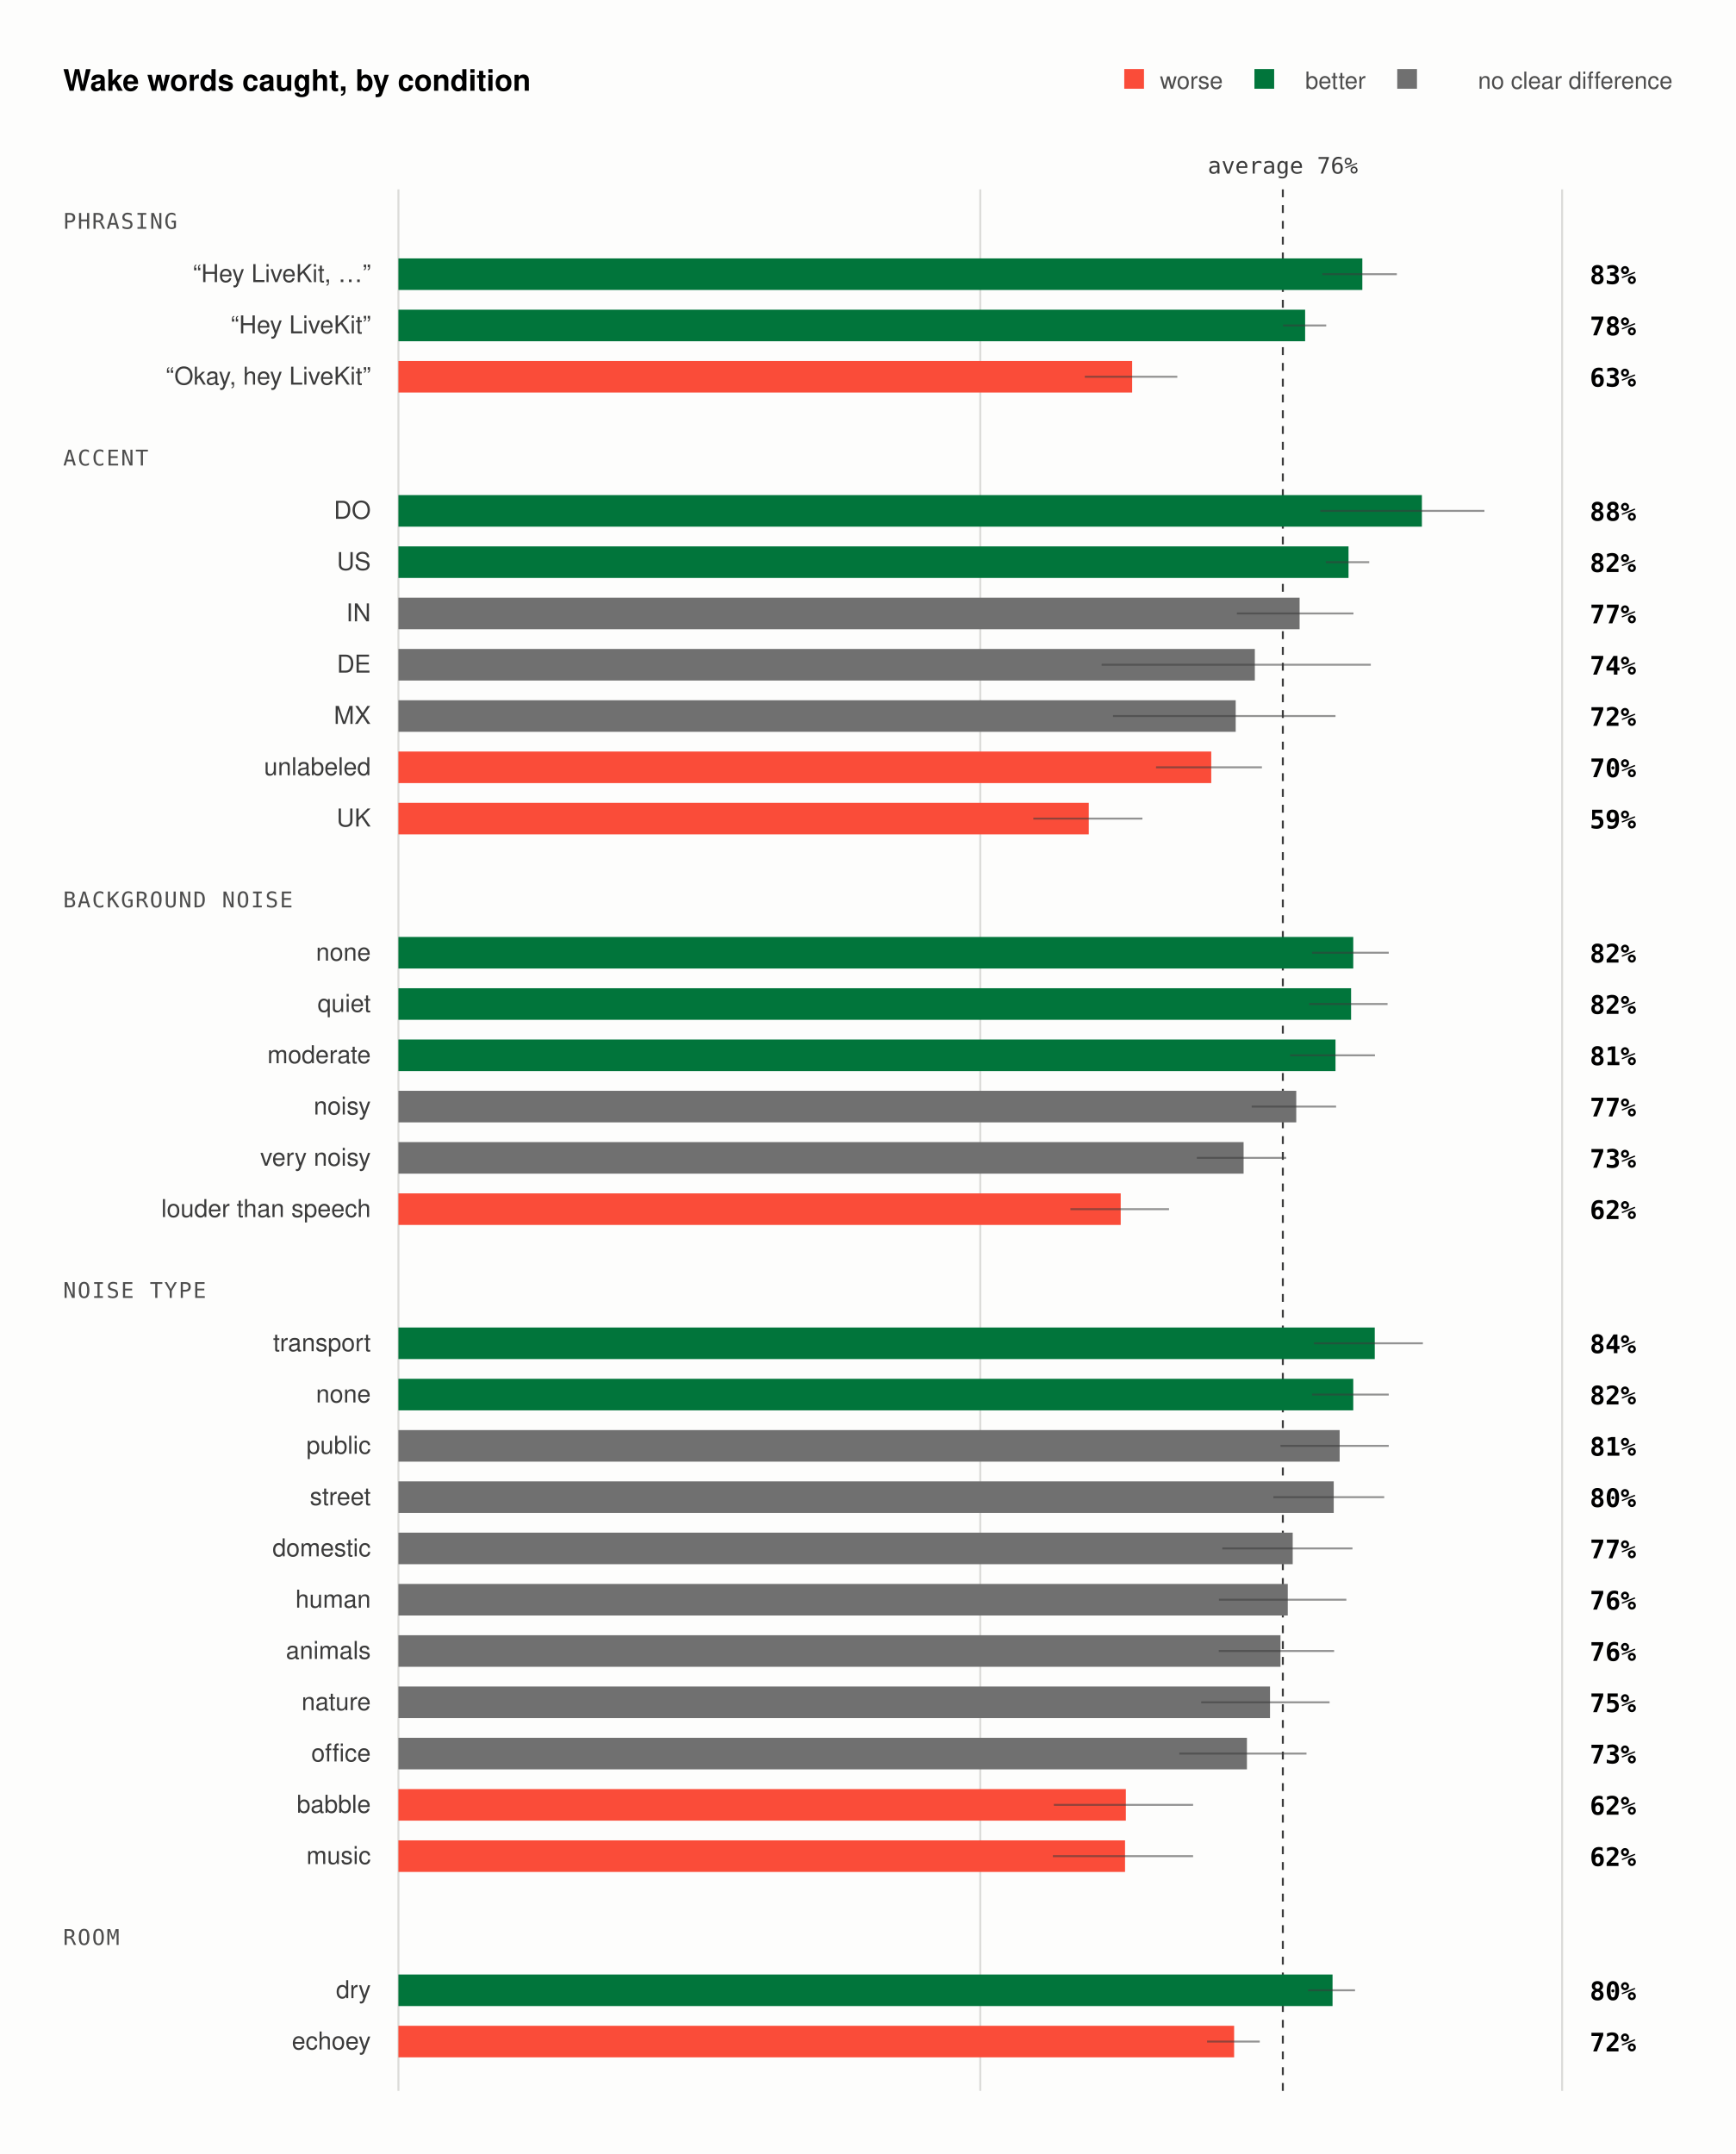
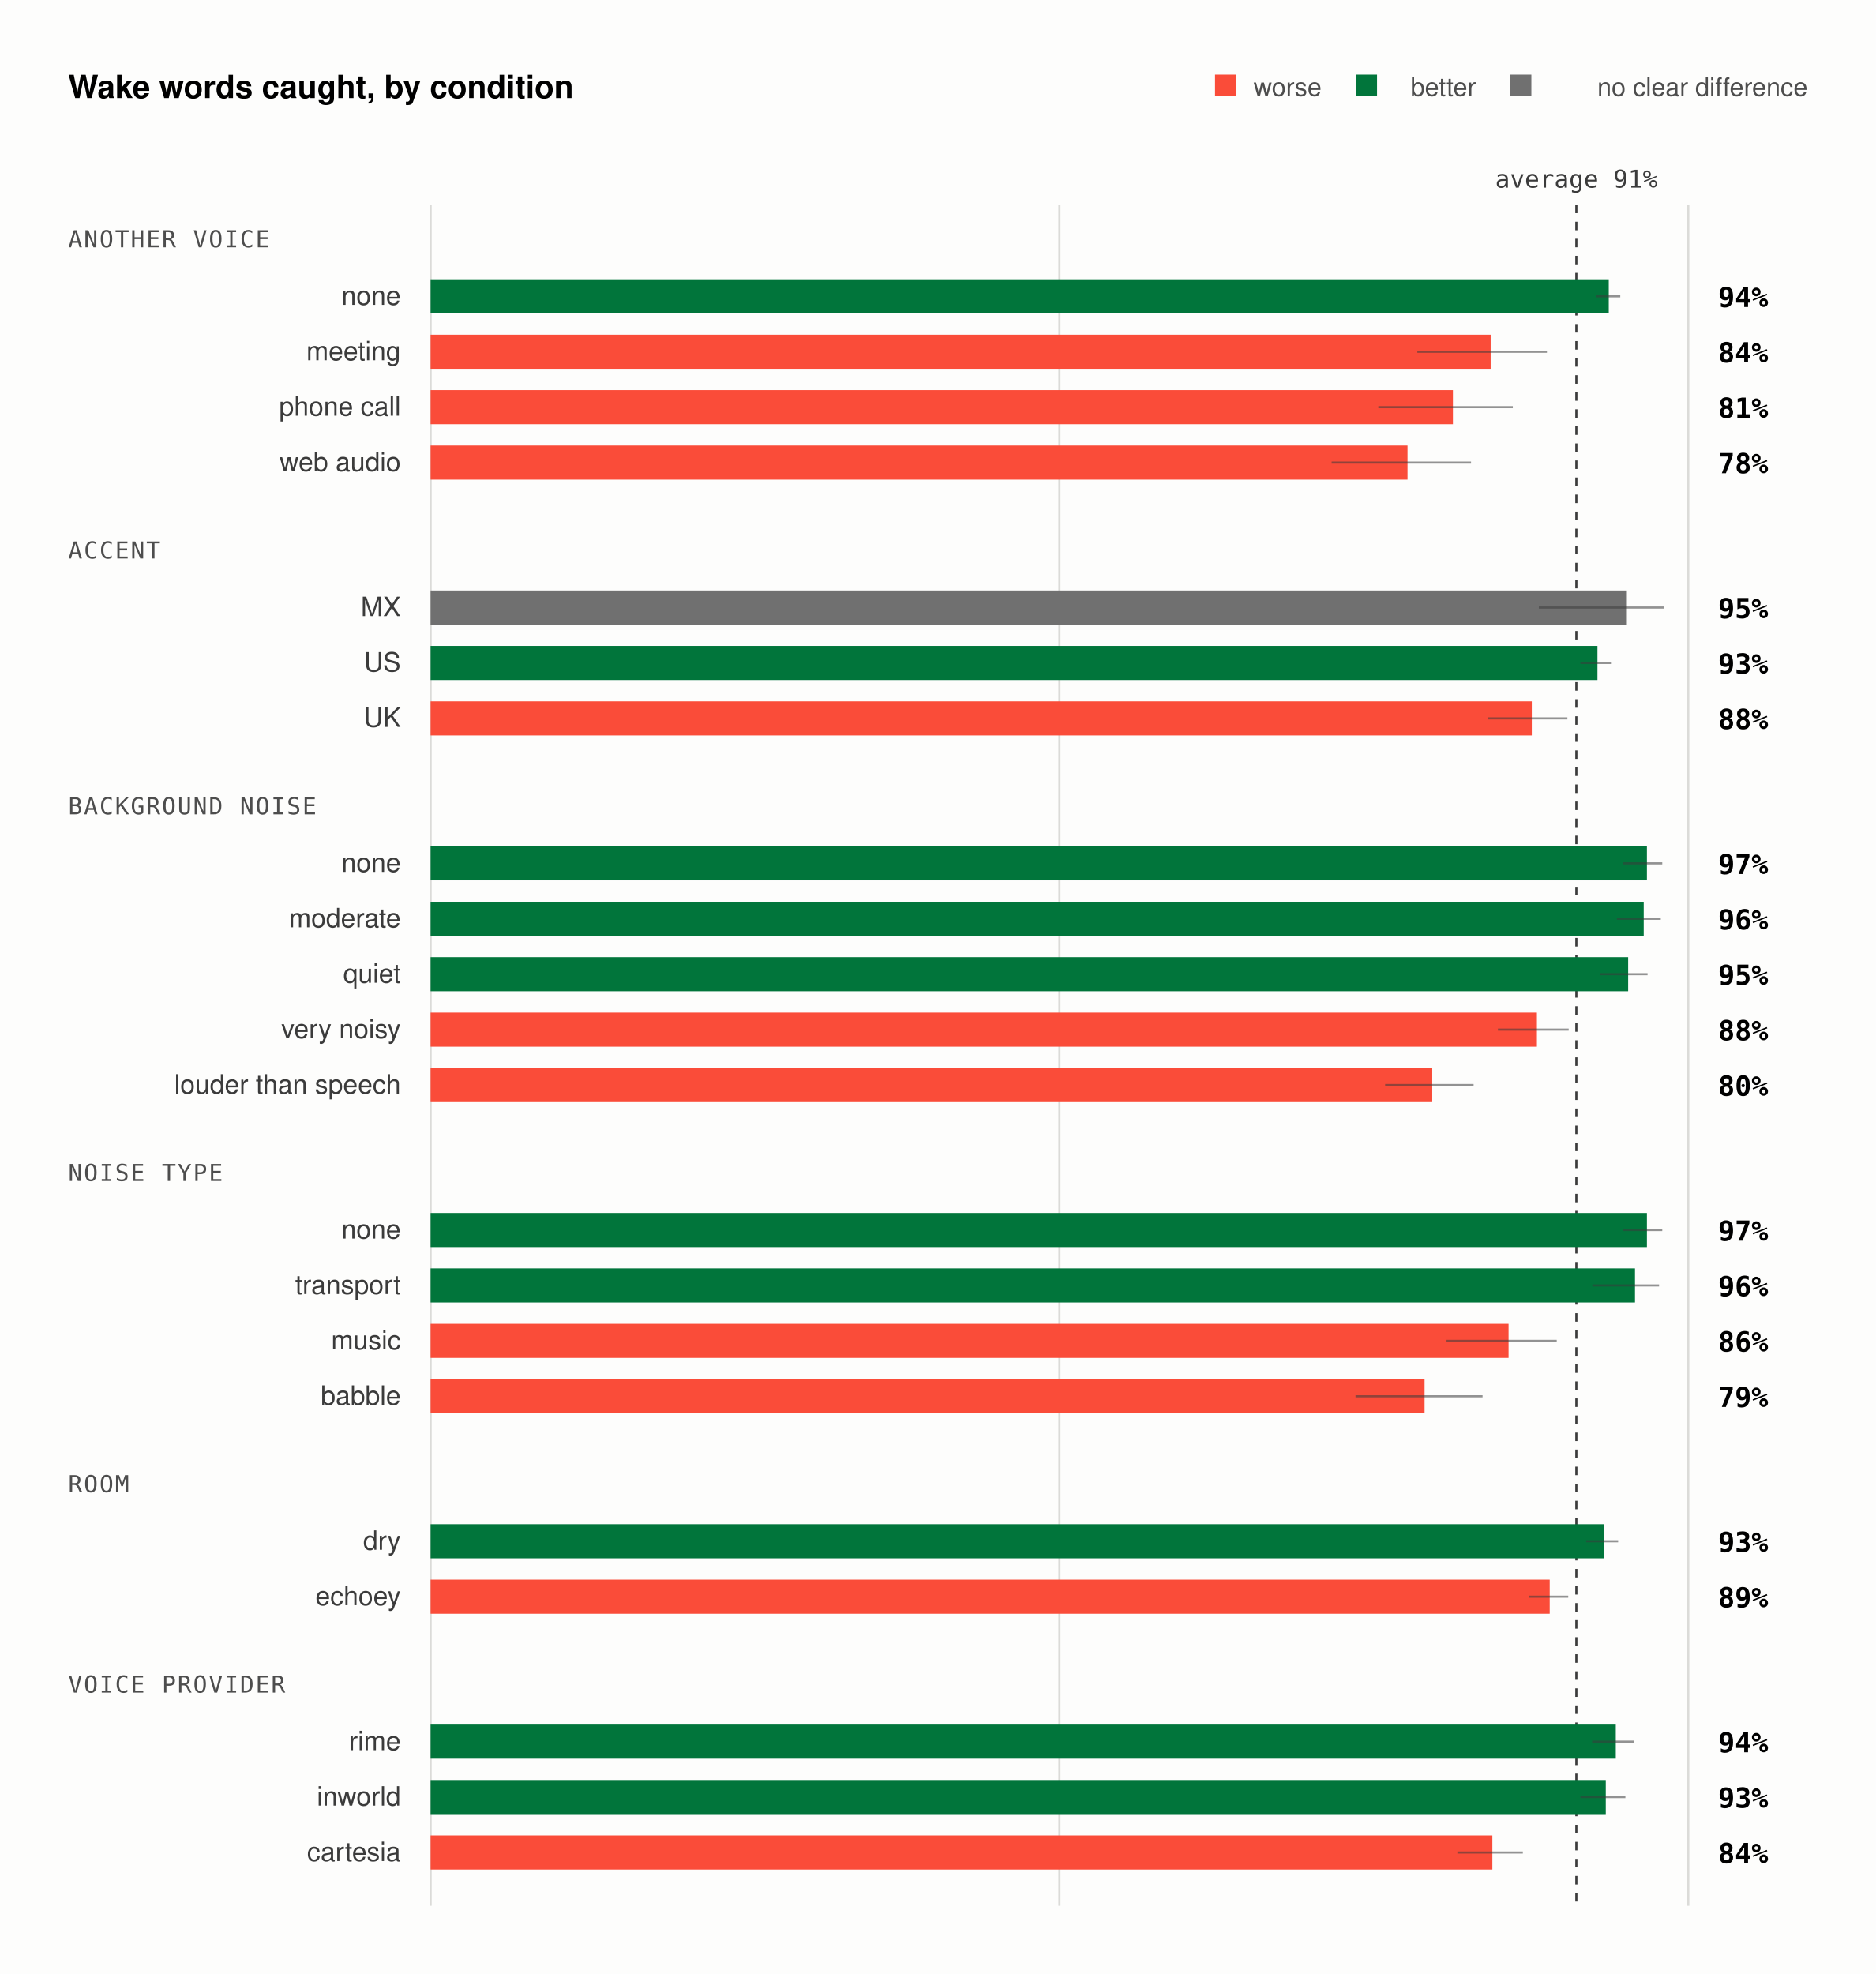
- <svg xmlns="http://www.w3.org/2000/svg" viewBox="0 0 880 1092" width="880" height="1092" font-family="'Public Sans', ui-sans-serif, system-ui, -apple-system, 'Segoe UI', Helvetica, Arial, sans-serif">
-   <rect width="880" height="1092" fill="#fdfdfc" />
+ <svg xmlns="http://www.w3.org/2000/svg" viewBox="0 0 880 926" width="880" height="926" font-family="'Public Sans', ui-sans-serif, system-ui, -apple-system, 'Segoe UI', Helvetica, Arial, sans-serif">
+   <rect width="880" height="926" fill="#fdfdfc" />
  <text x="32.0" y="46.0" fill="#000000" font-size="15" text-anchor="start" font-weight="600">Wake words caught, by condition</text>
  <text x="848.0" y="45.0" fill="#4d4d4d" font-size="12" text-anchor="end" font-weight="400">no clear difference</text>
  <rect x="708.4" y="35" width="10" height="10" fill="#707070" />
  <text x="692.4" y="45.0" fill="#4d4d4d" font-size="12" text-anchor="end" font-weight="400">better</text>
  <rect x="636.0" y="35" width="10" height="10" fill="#01753b" />
  <text x="620.0" y="45.0" fill="#4d4d4d" font-size="12" text-anchor="end" font-weight="400">worse</text>
  <rect x="570.0" y="35" width="10" height="10" fill="#fa4c39" />
-   <line x1="202.0" y1="96" x2="202.0" y2="1060" stroke="#dbdbd8" />
-   <line x1="497.0" y1="96" x2="497.0" y2="1060" stroke="#dbdbd8" />
-   <line x1="792.0" y1="96" x2="792.0" y2="1060" stroke="#dbdbd8" />
-   <line x1="650.4" y1="96" x2="650.4" y2="1060" stroke="#3b3b3b" stroke-dasharray="4 4" />
-   <text x="650.4" y="88.0" fill="#3b3b3b" font-size="11.5" text-anchor="middle" font-weight="400" font-family="CommitMono, ui-monospace, 'SF Mono', 'Cascadia Mono', Menlo, monospace">average 76%</text>
-   <text x="32.0" y="116.0" fill="#4d4d4d" font-size="11" text-anchor="start" font-weight="400" font-family="CommitMono, ui-monospace, 'SF Mono', 'Cascadia Mono', Menlo, monospace" letter-spacing="0.7">PHRASING</text>
-   <text x="188.0" y="143.0" fill="#3b3b3b" font-size="12.5" text-anchor="end" font-weight="400">“Hey LiveKit, …”</text>
-   <rect x="202" y="131.0" width="488.7" height="16" fill="#01753b" />
-   <line x1="670.4" y1="139.0" x2="708.2" y2="139.0" stroke="#3b3b3b" stroke-opacity="0.55" stroke-width="1" />
-   <text x="806.0" y="144.0" fill="#000000" font-size="13" text-anchor="start" font-weight="600" font-family="CommitMono, ui-monospace, 'SF Mono', 'Cascadia Mono', Menlo, monospace">83%</text>
-   <text x="188.0" y="169.0" fill="#3b3b3b" font-size="12.5" text-anchor="end" font-weight="400">“Hey LiveKit”</text>
-   <rect x="202" y="157.0" width="459.7" height="16" fill="#01753b" />
-   <line x1="650.5" y1="165.0" x2="672.4" y2="165.0" stroke="#3b3b3b" stroke-opacity="0.55" stroke-width="1" />
-   <text x="806.0" y="170.0" fill="#000000" font-size="13" text-anchor="start" font-weight="600" font-family="CommitMono, ui-monospace, 'SF Mono', 'Cascadia Mono', Menlo, monospace">78%</text>
-   <text x="188.0" y="195.0" fill="#3b3b3b" font-size="12.5" text-anchor="end" font-weight="400">“Okay, hey LiveKit”</text>
-   <rect x="202" y="183.0" width="372.0" height="16" fill="#fa4c39" />
-   <line x1="550.0" y1="191.0" x2="596.9" y2="191.0" stroke="#3b3b3b" stroke-opacity="0.55" stroke-width="1" />
-   <text x="806.0" y="196.0" fill="#000000" font-size="13" text-anchor="start" font-weight="600" font-family="CommitMono, ui-monospace, 'SF Mono', 'Cascadia Mono', Menlo, monospace">63%</text>
-   <text x="32.0" y="236.0" fill="#4d4d4d" font-size="11" text-anchor="start" font-weight="400" font-family="CommitMono, ui-monospace, 'SF Mono', 'Cascadia Mono', Menlo, monospace" letter-spacing="0.7">ACCENT</text>
-   <text x="188.0" y="263.0" fill="#3b3b3b" font-size="12.5" text-anchor="end" font-weight="400">DO</text>
-   <rect x="202" y="251.0" width="518.9" height="16" fill="#01753b" />
-   <line x1="669.4" y1="259.0" x2="752.6" y2="259.0" stroke="#3b3b3b" stroke-opacity="0.55" stroke-width="1" />
-   <text x="806.0" y="264.0" fill="#000000" font-size="13" text-anchor="start" font-weight="600" font-family="CommitMono, ui-monospace, 'SF Mono', 'Cascadia Mono', Menlo, monospace">88%</text>
-   <text x="188.0" y="289.0" fill="#3b3b3b" font-size="12.5" text-anchor="end" font-weight="400">US</text>
-   <rect x="202" y="277.0" width="481.7" height="16" fill="#01753b" />
-   <line x1="672.2" y1="285.0" x2="694.2" y2="285.0" stroke="#3b3b3b" stroke-opacity="0.55" stroke-width="1" />
-   <text x="806.0" y="290.0" fill="#000000" font-size="13" text-anchor="start" font-weight="600" font-family="CommitMono, ui-monospace, 'SF Mono', 'Cascadia Mono', Menlo, monospace">82%</text>
-   <text x="188.0" y="315.0" fill="#3b3b3b" font-size="12.5" text-anchor="end" font-weight="400">IN</text>
-   <rect x="202" y="303.0" width="456.9" height="16" fill="#707070" />
-   <line x1="627.1" y1="311.0" x2="686.2" y2="311.0" stroke="#3b3b3b" stroke-opacity="0.55" stroke-width="1" />
-   <text x="806.0" y="316.0" fill="#000000" font-size="13" text-anchor="start" font-weight="600" font-family="CommitMono, ui-monospace, 'SF Mono', 'Cascadia Mono', Menlo, monospace">77%</text>
-   <text x="188.0" y="341.0" fill="#3b3b3b" font-size="12.5" text-anchor="end" font-weight="400">DE</text>
-   <rect x="202" y="329.0" width="434.2" height="16" fill="#707070" />
-   <line x1="558.5" y1="337.0" x2="695.0" y2="337.0" stroke="#3b3b3b" stroke-opacity="0.55" stroke-width="1" />
-   <text x="806.0" y="342.0" fill="#000000" font-size="13" text-anchor="start" font-weight="600" font-family="CommitMono, ui-monospace, 'SF Mono', 'Cascadia Mono', Menlo, monospace">74%</text>
-   <text x="188.0" y="367.0" fill="#3b3b3b" font-size="12.5" text-anchor="end" font-weight="400">MX</text>
-   <rect x="202" y="355.0" width="424.5" height="16" fill="#707070" />
-   <line x1="564.3" y1="363.0" x2="677.1" y2="363.0" stroke="#3b3b3b" stroke-opacity="0.55" stroke-width="1" />
-   <text x="806.0" y="368.0" fill="#000000" font-size="13" text-anchor="start" font-weight="600" font-family="CommitMono, ui-monospace, 'SF Mono', 'Cascadia Mono', Menlo, monospace">72%</text>
-   <text x="188.0" y="393.0" fill="#3b3b3b" font-size="12.5" text-anchor="end" font-weight="400">unlabeled</text>
-   <rect x="202" y="381.0" width="412.1" height="16" fill="#fa4c39" />
-   <line x1="586.1" y1="389.0" x2="639.8" y2="389.0" stroke="#3b3b3b" stroke-opacity="0.55" stroke-width="1" />
-   <text x="806.0" y="394.0" fill="#000000" font-size="13" text-anchor="start" font-weight="600" font-family="CommitMono, ui-monospace, 'SF Mono', 'Cascadia Mono', Menlo, monospace">70%</text>
-   <text x="188.0" y="419.0" fill="#3b3b3b" font-size="12.5" text-anchor="end" font-weight="400">UK</text>
-   <rect x="202" y="407.0" width="350.0" height="16" fill="#fa4c39" />
-   <line x1="523.9" y1="415.0" x2="579.2" y2="415.0" stroke="#3b3b3b" stroke-opacity="0.55" stroke-width="1" />
-   <text x="806.0" y="420.0" fill="#000000" font-size="13" text-anchor="start" font-weight="600" font-family="CommitMono, ui-monospace, 'SF Mono', 'Cascadia Mono', Menlo, monospace">59%</text>
-   <text x="32.0" y="460.0" fill="#4d4d4d" font-size="11" text-anchor="start" font-weight="400" font-family="CommitMono, ui-monospace, 'SF Mono', 'Cascadia Mono', Menlo, monospace" letter-spacing="0.7">BACKGROUND NOISE</text>
-   <text x="188.0" y="487.0" fill="#3b3b3b" font-size="12.5" text-anchor="end" font-weight="400">none</text>
-   <rect x="202" y="475.0" width="484.1" height="16" fill="#01753b" />
-   <line x1="665.2" y1="483.0" x2="704.1" y2="483.0" stroke="#3b3b3b" stroke-opacity="0.55" stroke-width="1" />
-   <text x="806.0" y="488.0" fill="#000000" font-size="13" text-anchor="start" font-weight="600" font-family="CommitMono, ui-monospace, 'SF Mono', 'Cascadia Mono', Menlo, monospace">82%</text>
-   <text x="188.0" y="513.0" fill="#3b3b3b" font-size="12.5" text-anchor="end" font-weight="400">quiet</text>
-   <rect x="202" y="501.0" width="483.0" height="16" fill="#01753b" />
-   <line x1="663.7" y1="509.0" x2="703.5" y2="509.0" stroke="#3b3b3b" stroke-opacity="0.55" stroke-width="1" />
-   <text x="806.0" y="514.0" fill="#000000" font-size="13" text-anchor="start" font-weight="600" font-family="CommitMono, ui-monospace, 'SF Mono', 'Cascadia Mono', Menlo, monospace">82%</text>
-   <text x="188.0" y="539.0" fill="#3b3b3b" font-size="12.5" text-anchor="end" font-weight="400">moderate</text>
-   <rect x="202" y="527.0" width="475.1" height="16" fill="#01753b" />
-   <line x1="654.1" y1="535.0" x2="697.1" y2="535.0" stroke="#3b3b3b" stroke-opacity="0.55" stroke-width="1" />
-   <text x="806.0" y="540.0" fill="#000000" font-size="13" text-anchor="start" font-weight="600" font-family="CommitMono, ui-monospace, 'SF Mono', 'Cascadia Mono', Menlo, monospace">81%</text>
-   <text x="188.0" y="565.0" fill="#3b3b3b" font-size="12.5" text-anchor="end" font-weight="400">noisy</text>
-   <rect x="202" y="553.0" width="455.2" height="16" fill="#707070" />
-   <line x1="634.6" y1="561.0" x2="677.4" y2="561.0" stroke="#3b3b3b" stroke-opacity="0.55" stroke-width="1" />
-   <text x="806.0" y="566.0" fill="#000000" font-size="13" text-anchor="start" font-weight="600" font-family="CommitMono, ui-monospace, 'SF Mono', 'Cascadia Mono', Menlo, monospace">77%</text>
-   <text x="188.0" y="591.0" fill="#3b3b3b" font-size="12.5" text-anchor="end" font-weight="400">very noisy</text>
-   <rect x="202" y="579.0" width="428.5" height="16" fill="#707070" />
-   <line x1="606.8" y1="587.0" x2="652.1" y2="587.0" stroke="#3b3b3b" stroke-opacity="0.55" stroke-width="1" />
-   <text x="806.0" y="592.0" fill="#000000" font-size="13" text-anchor="start" font-weight="600" font-family="CommitMono, ui-monospace, 'SF Mono', 'Cascadia Mono', Menlo, monospace">73%</text>
-   <text x="188.0" y="617.0" fill="#3b3b3b" font-size="12.5" text-anchor="end" font-weight="400">louder than speech</text>
-   <rect x="202" y="605.0" width="366.2" height="16" fill="#fa4c39" />
-   <line x1="542.7" y1="613.0" x2="592.7" y2="613.0" stroke="#3b3b3b" stroke-opacity="0.55" stroke-width="1" />
-   <text x="806.0" y="618.0" fill="#000000" font-size="13" text-anchor="start" font-weight="600" font-family="CommitMono, ui-monospace, 'SF Mono', 'Cascadia Mono', Menlo, monospace">62%</text>
-   <text x="32.0" y="658.0" fill="#4d4d4d" font-size="11" text-anchor="start" font-weight="400" font-family="CommitMono, ui-monospace, 'SF Mono', 'Cascadia Mono', Menlo, monospace" letter-spacing="0.7">NOISE TYPE</text>
-   <text x="188.0" y="685.0" fill="#3b3b3b" font-size="12.5" text-anchor="end" font-weight="400">transport</text>
-   <rect x="202" y="673.0" width="495.0" height="16" fill="#01753b" />
-   <line x1="666.2" y1="681.0" x2="721.4" y2="681.0" stroke="#3b3b3b" stroke-opacity="0.55" stroke-width="1" />
-   <text x="806.0" y="686.0" fill="#000000" font-size="13" text-anchor="start" font-weight="600" font-family="CommitMono, ui-monospace, 'SF Mono', 'Cascadia Mono', Menlo, monospace">84%</text>
-   <text x="188.0" y="711.0" fill="#3b3b3b" font-size="12.5" text-anchor="end" font-weight="400">none</text>
-   <rect x="202" y="699.0" width="484.1" height="16" fill="#01753b" />
-   <line x1="665.2" y1="707.0" x2="704.1" y2="707.0" stroke="#3b3b3b" stroke-opacity="0.55" stroke-width="1" />
-   <text x="806.0" y="712.0" fill="#000000" font-size="13" text-anchor="start" font-weight="600" font-family="CommitMono, ui-monospace, 'SF Mono', 'Cascadia Mono', Menlo, monospace">82%</text>
-   <text x="188.0" y="737.0" fill="#3b3b3b" font-size="12.5" text-anchor="end" font-weight="400">public</text>
-   <rect x="202" y="725.0" width="477.2" height="16" fill="#707070" />
-   <line x1="649.2" y1="733.0" x2="704.1" y2="733.0" stroke="#3b3b3b" stroke-opacity="0.55" stroke-width="1" />
-   <text x="806.0" y="738.0" fill="#000000" font-size="13" text-anchor="start" font-weight="600" font-family="CommitMono, ui-monospace, 'SF Mono', 'Cascadia Mono', Menlo, monospace">81%</text>
-   <text x="188.0" y="763.0" fill="#3b3b3b" font-size="12.5" text-anchor="end" font-weight="400">street</text>
-   <rect x="202" y="751.0" width="474.2" height="16" fill="#707070" />
-   <line x1="645.6" y1="759.0" x2="701.8" y2="759.0" stroke="#3b3b3b" stroke-opacity="0.55" stroke-width="1" />
-   <text x="806.0" y="764.0" fill="#000000" font-size="13" text-anchor="start" font-weight="600" font-family="CommitMono, ui-monospace, 'SF Mono', 'Cascadia Mono', Menlo, monospace">80%</text>
-   <text x="188.0" y="789.0" fill="#3b3b3b" font-size="12.5" text-anchor="end" font-weight="400">domestic</text>
-   <rect x="202" y="777.0" width="453.4" height="16" fill="#707070" />
-   <line x1="619.7" y1="785.0" x2="685.7" y2="785.0" stroke="#3b3b3b" stroke-opacity="0.55" stroke-width="1" />
-   <text x="806.0" y="790.0" fill="#000000" font-size="13" text-anchor="start" font-weight="600" font-family="CommitMono, ui-monospace, 'SF Mono', 'Cascadia Mono', Menlo, monospace">77%</text>
-   <text x="188.0" y="815.0" fill="#3b3b3b" font-size="12.5" text-anchor="end" font-weight="400">human</text>
-   <rect x="202" y="803.0" width="450.9" height="16" fill="#707070" />
-   <line x1="618.0" y1="811.0" x2="682.6" y2="811.0" stroke="#3b3b3b" stroke-opacity="0.55" stroke-width="1" />
-   <text x="806.0" y="816.0" fill="#000000" font-size="13" text-anchor="start" font-weight="600" font-family="CommitMono, ui-monospace, 'SF Mono', 'Cascadia Mono', Menlo, monospace">76%</text>
-   <text x="188.0" y="841.0" fill="#3b3b3b" font-size="12.5" text-anchor="end" font-weight="400">animals</text>
-   <rect x="202" y="829.0" width="447.2" height="16" fill="#707070" />
-   <line x1="617.9" y1="837.0" x2="676.4" y2="837.0" stroke="#3b3b3b" stroke-opacity="0.55" stroke-width="1" />
-   <text x="806.0" y="842.0" fill="#000000" font-size="13" text-anchor="start" font-weight="600" font-family="CommitMono, ui-monospace, 'SF Mono', 'Cascadia Mono', Menlo, monospace">76%</text>
-   <text x="188.0" y="867.0" fill="#3b3b3b" font-size="12.5" text-anchor="end" font-weight="400">nature</text>
-   <rect x="202" y="855.0" width="441.9" height="16" fill="#707070" />
-   <line x1="609.0" y1="863.0" x2="674.1" y2="863.0" stroke="#3b3b3b" stroke-opacity="0.55" stroke-width="1" />
-   <text x="806.0" y="868.0" fill="#000000" font-size="13" text-anchor="start" font-weight="600" font-family="CommitMono, ui-monospace, 'SF Mono', 'Cascadia Mono', Menlo, monospace">75%</text>
-   <text x="188.0" y="893.0" fill="#3b3b3b" font-size="12.5" text-anchor="end" font-weight="400">office</text>
-   <rect x="202" y="881.0" width="430.2" height="16" fill="#707070" />
-   <line x1="597.9" y1="889.0" x2="662.4" y2="889.0" stroke="#3b3b3b" stroke-opacity="0.55" stroke-width="1" />
-   <text x="806.0" y="894.0" fill="#000000" font-size="13" text-anchor="start" font-weight="600" font-family="CommitMono, ui-monospace, 'SF Mono', 'Cascadia Mono', Menlo, monospace">73%</text>
-   <text x="188.0" y="919.0" fill="#3b3b3b" font-size="12.5" text-anchor="end" font-weight="400">babble</text>
-   <rect x="202" y="907.0" width="368.8" height="16" fill="#fa4c39" />
-   <line x1="534.3" y1="915.0" x2="604.9" y2="915.0" stroke="#3b3b3b" stroke-opacity="0.55" stroke-width="1" />
-   <text x="806.0" y="920.0" fill="#000000" font-size="13" text-anchor="start" font-weight="600" font-family="CommitMono, ui-monospace, 'SF Mono', 'Cascadia Mono', Menlo, monospace">62%</text>
-   <text x="188.0" y="945.0" fill="#3b3b3b" font-size="12.5" text-anchor="end" font-weight="400">music</text>
-   <rect x="202" y="933.0" width="368.4" height="16" fill="#fa4c39" />
-   <line x1="533.8" y1="941.0" x2="604.9" y2="941.0" stroke="#3b3b3b" stroke-opacity="0.55" stroke-width="1" />
-   <text x="806.0" y="946.0" fill="#000000" font-size="13" text-anchor="start" font-weight="600" font-family="CommitMono, ui-monospace, 'SF Mono', 'Cascadia Mono', Menlo, monospace">62%</text>
-   <text x="32.0" y="986.0" fill="#4d4d4d" font-size="11" text-anchor="start" font-weight="400" font-family="CommitMono, ui-monospace, 'SF Mono', 'Cascadia Mono', Menlo, monospace" letter-spacing="0.7">ROOM</text>
-   <text x="188.0" y="1013.0" fill="#3b3b3b" font-size="12.5" text-anchor="end" font-weight="400">dry</text>
-   <rect x="202" y="1001.0" width="473.6" height="16" fill="#01753b" />
-   <line x1="663.2" y1="1009.0" x2="687.0" y2="1009.0" stroke="#3b3b3b" stroke-opacity="0.55" stroke-width="1" />
-   <text x="806.0" y="1014.0" fill="#000000" font-size="13" text-anchor="start" font-weight="600" font-family="CommitMono, ui-monospace, 'SF Mono', 'Cascadia Mono', Menlo, monospace">80%</text>
-   <text x="188.0" y="1039.0" fill="#3b3b3b" font-size="12.5" text-anchor="end" font-weight="400">echoey</text>
-   <rect x="202" y="1027.0" width="423.7" height="16" fill="#fa4c39" />
-   <line x1="612.0" y1="1035.0" x2="638.7" y2="1035.0" stroke="#3b3b3b" stroke-opacity="0.55" stroke-width="1" />
-   <text x="806.0" y="1040.0" fill="#000000" font-size="13" text-anchor="start" font-weight="600" font-family="CommitMono, ui-monospace, 'SF Mono', 'Cascadia Mono', Menlo, monospace">72%</text>
+   <line x1="202.0" y1="96" x2="202.0" y2="894" stroke="#dbdbd8" />
+   <line x1="497.0" y1="96" x2="497.0" y2="894" stroke="#dbdbd8" />
+   <line x1="792.0" y1="96" x2="792.0" y2="894" stroke="#dbdbd8" />
+   <line x1="739.5" y1="96" x2="739.5" y2="894" stroke="#3b3b3b" stroke-dasharray="4 4" />
+   <text x="739.5" y="88.0" fill="#3b3b3b" font-size="11.5" text-anchor="middle" font-weight="400" font-family="CommitMono, ui-monospace, 'SF Mono', 'Cascadia Mono', Menlo, monospace">average 91%</text>
+   <text x="32.0" y="116.0" fill="#4d4d4d" font-size="11" text-anchor="start" font-weight="400" font-family="CommitMono, ui-monospace, 'SF Mono', 'Cascadia Mono', Menlo, monospace" letter-spacing="0.7">ANOTHER VOICE</text>
+   <text x="188.0" y="143.0" fill="#3b3b3b" font-size="12.5" text-anchor="end" font-weight="400">none</text>
+   <rect x="202" y="131.0" width="552.7" height="16" fill="#01753b" />
+   <line x1="748.6" y1="139.0" x2="760.1" y2="139.0" stroke="#3b3b3b" stroke-opacity="0.55" stroke-width="1" />
+   <text x="806.0" y="144.0" fill="#000000" font-size="13" text-anchor="start" font-weight="600" font-family="CommitMono, ui-monospace, 'SF Mono', 'Cascadia Mono', Menlo, monospace">94%</text>
+   <text x="188.0" y="169.0" fill="#3b3b3b" font-size="12.5" text-anchor="end" font-weight="400">meeting</text>
+   <rect x="202" y="157.0" width="497.3" height="16" fill="#fa4c39" />
+   <line x1="664.9" y1="165.0" x2="725.7" y2="165.0" stroke="#3b3b3b" stroke-opacity="0.55" stroke-width="1" />
+   <text x="806.0" y="170.0" fill="#000000" font-size="13" text-anchor="start" font-weight="600" font-family="CommitMono, ui-monospace, 'SF Mono', 'Cascadia Mono', Menlo, monospace">84%</text>
+   <text x="188.0" y="195.0" fill="#3b3b3b" font-size="12.5" text-anchor="end" font-weight="400">phone call</text>
+   <rect x="202" y="183.0" width="479.6" height="16" fill="#fa4c39" />
+   <line x1="646.6" y1="191.0" x2="709.7" y2="191.0" stroke="#3b3b3b" stroke-opacity="0.55" stroke-width="1" />
+   <text x="806.0" y="196.0" fill="#000000" font-size="13" text-anchor="start" font-weight="600" font-family="CommitMono, ui-monospace, 'SF Mono', 'Cascadia Mono', Menlo, monospace">81%</text>
+   <text x="188.0" y="221.0" fill="#3b3b3b" font-size="12.5" text-anchor="end" font-weight="400">web audio</text>
+   <rect x="202" y="209.0" width="458.3" height="16" fill="#fa4c39" />
+   <line x1="624.7" y1="217.0" x2="690.1" y2="217.0" stroke="#3b3b3b" stroke-opacity="0.55" stroke-width="1" />
+   <text x="806.0" y="222.0" fill="#000000" font-size="13" text-anchor="start" font-weight="600" font-family="CommitMono, ui-monospace, 'SF Mono', 'Cascadia Mono', Menlo, monospace">78%</text>
+   <text x="32.0" y="262.0" fill="#4d4d4d" font-size="11" text-anchor="start" font-weight="400" font-family="CommitMono, ui-monospace, 'SF Mono', 'Cascadia Mono', Menlo, monospace" letter-spacing="0.7">ACCENT</text>
+   <text x="188.0" y="289.0" fill="#3b3b3b" font-size="12.5" text-anchor="end" font-weight="400">MX</text>
+   <rect x="202" y="277.0" width="561.2" height="16" fill="#707070" />
+   <line x1="721.9" y1="285.0" x2="780.7" y2="285.0" stroke="#3b3b3b" stroke-opacity="0.55" stroke-width="1" />
+   <text x="806.0" y="290.0" fill="#000000" font-size="13" text-anchor="start" font-weight="600" font-family="CommitMono, ui-monospace, 'SF Mono', 'Cascadia Mono', Menlo, monospace">95%</text>
+   <text x="188.0" y="315.0" fill="#3b3b3b" font-size="12.5" text-anchor="end" font-weight="400">US</text>
+   <rect x="202" y="303.0" width="547.4" height="16" fill="#01753b" />
+   <line x1="741.4" y1="311.0" x2="756.1" y2="311.0" stroke="#3b3b3b" stroke-opacity="0.55" stroke-width="1" />
+   <text x="806.0" y="316.0" fill="#000000" font-size="13" text-anchor="start" font-weight="600" font-family="CommitMono, ui-monospace, 'SF Mono', 'Cascadia Mono', Menlo, monospace">93%</text>
+   <text x="188.0" y="341.0" fill="#3b3b3b" font-size="12.5" text-anchor="end" font-weight="400">UK</text>
+   <rect x="202" y="329.0" width="516.6" height="16" fill="#fa4c39" />
+   <line x1="697.9" y1="337.0" x2="735.3" y2="337.0" stroke="#3b3b3b" stroke-opacity="0.55" stroke-width="1" />
+   <text x="806.0" y="342.0" fill="#000000" font-size="13" text-anchor="start" font-weight="600" font-family="CommitMono, ui-monospace, 'SF Mono', 'Cascadia Mono', Menlo, monospace">88%</text>
+   <text x="32.0" y="382.0" fill="#4d4d4d" font-size="11" text-anchor="start" font-weight="400" font-family="CommitMono, ui-monospace, 'SF Mono', 'Cascadia Mono', Menlo, monospace" letter-spacing="0.7">BACKGROUND NOISE</text>
+   <text x="188.0" y="409.0" fill="#3b3b3b" font-size="12.5" text-anchor="end" font-weight="400">none</text>
+   <rect x="202" y="397.0" width="570.6" height="16" fill="#01753b" />
+   <line x1="761.4" y1="405.0" x2="779.8" y2="405.0" stroke="#3b3b3b" stroke-opacity="0.55" stroke-width="1" />
+   <text x="806.0" y="410.0" fill="#000000" font-size="13" text-anchor="start" font-weight="600" font-family="CommitMono, ui-monospace, 'SF Mono', 'Cascadia Mono', Menlo, monospace">97%</text>
+   <text x="188.0" y="435.0" fill="#3b3b3b" font-size="12.5" text-anchor="end" font-weight="400">moderate</text>
+   <rect x="202" y="423.0" width="569.1" height="16" fill="#01753b" />
+   <line x1="758.5" y1="431.0" x2="779.1" y2="431.0" stroke="#3b3b3b" stroke-opacity="0.55" stroke-width="1" />
+   <text x="806.0" y="436.0" fill="#000000" font-size="13" text-anchor="start" font-weight="600" font-family="CommitMono, ui-monospace, 'SF Mono', 'Cascadia Mono', Menlo, monospace">96%</text>
+   <text x="188.0" y="461.0" fill="#3b3b3b" font-size="12.5" text-anchor="end" font-weight="400">quiet</text>
+   <rect x="202" y="449.0" width="561.8" height="16" fill="#01753b" />
+   <line x1="750.6" y1="457.0" x2="772.9" y2="457.0" stroke="#3b3b3b" stroke-opacity="0.55" stroke-width="1" />
+   <text x="806.0" y="462.0" fill="#000000" font-size="13" text-anchor="start" font-weight="600" font-family="CommitMono, ui-monospace, 'SF Mono', 'Cascadia Mono', Menlo, monospace">95%</text>
+   <text x="188.0" y="487.0" fill="#3b3b3b" font-size="12.5" text-anchor="end" font-weight="400">very noisy</text>
+   <rect x="202" y="475.0" width="519.0" height="16" fill="#fa4c39" />
+   <line x1="702.7" y1="483.0" x2="735.9" y2="483.0" stroke="#3b3b3b" stroke-opacity="0.55" stroke-width="1" />
+   <text x="806.0" y="488.0" fill="#000000" font-size="13" text-anchor="start" font-weight="600" font-family="CommitMono, ui-monospace, 'SF Mono', 'Cascadia Mono', Menlo, monospace">88%</text>
+   <text x="188.0" y="513.0" fill="#3b3b3b" font-size="12.5" text-anchor="end" font-weight="400">louder than speech</text>
+   <rect x="202" y="501.0" width="469.9" height="16" fill="#fa4c39" />
+   <line x1="649.8" y1="509.0" x2="691.3" y2="509.0" stroke="#3b3b3b" stroke-opacity="0.55" stroke-width="1" />
+   <text x="806.0" y="514.0" fill="#000000" font-size="13" text-anchor="start" font-weight="600" font-family="CommitMono, ui-monospace, 'SF Mono', 'Cascadia Mono', Menlo, monospace">80%</text>
+   <text x="32.0" y="554.0" fill="#4d4d4d" font-size="11" text-anchor="start" font-weight="400" font-family="CommitMono, ui-monospace, 'SF Mono', 'Cascadia Mono', Menlo, monospace" letter-spacing="0.7">NOISE TYPE</text>
+   <text x="188.0" y="581.0" fill="#3b3b3b" font-size="12.5" text-anchor="end" font-weight="400">none</text>
+   <rect x="202" y="569.0" width="570.6" height="16" fill="#01753b" />
+   <line x1="761.4" y1="577.0" x2="779.8" y2="577.0" stroke="#3b3b3b" stroke-opacity="0.55" stroke-width="1" />
+   <text x="806.0" y="582.0" fill="#000000" font-size="13" text-anchor="start" font-weight="600" font-family="CommitMono, ui-monospace, 'SF Mono', 'Cascadia Mono', Menlo, monospace">97%</text>
+   <text x="188.0" y="607.0" fill="#3b3b3b" font-size="12.5" text-anchor="end" font-weight="400">transport</text>
+   <rect x="202" y="595.0" width="565.0" height="16" fill="#01753b" />
+   <line x1="747.0" y1="603.0" x2="778.3" y2="603.0" stroke="#3b3b3b" stroke-opacity="0.55" stroke-width="1" />
+   <text x="806.0" y="608.0" fill="#000000" font-size="13" text-anchor="start" font-weight="600" font-family="CommitMono, ui-monospace, 'SF Mono', 'Cascadia Mono', Menlo, monospace">96%</text>
+   <text x="188.0" y="633.0" fill="#3b3b3b" font-size="12.5" text-anchor="end" font-weight="400">music</text>
+   <rect x="202" y="621.0" width="505.7" height="16" fill="#fa4c39" />
+   <line x1="678.6" y1="629.0" x2="730.3" y2="629.0" stroke="#3b3b3b" stroke-opacity="0.55" stroke-width="1" />
+   <text x="806.0" y="634.0" fill="#000000" font-size="13" text-anchor="start" font-weight="600" font-family="CommitMono, ui-monospace, 'SF Mono', 'Cascadia Mono', Menlo, monospace">86%</text>
+   <text x="188.0" y="659.0" fill="#3b3b3b" font-size="12.5" text-anchor="end" font-weight="400">babble</text>
+   <rect x="202" y="647.0" width="466.3" height="16" fill="#fa4c39" />
+   <line x1="635.9" y1="655.0" x2="695.5" y2="655.0" stroke="#3b3b3b" stroke-opacity="0.55" stroke-width="1" />
+   <text x="806.0" y="660.0" fill="#000000" font-size="13" text-anchor="start" font-weight="600" font-family="CommitMono, ui-monospace, 'SF Mono', 'Cascadia Mono', Menlo, monospace">79%</text>
+   <text x="32.0" y="700.0" fill="#4d4d4d" font-size="11" text-anchor="start" font-weight="400" font-family="CommitMono, ui-monospace, 'SF Mono', 'Cascadia Mono', Menlo, monospace" letter-spacing="0.7">ROOM</text>
+   <text x="188.0" y="727.0" fill="#3b3b3b" font-size="12.5" text-anchor="end" font-weight="400">dry</text>
+   <rect x="202" y="715.0" width="550.3" height="16" fill="#01753b" />
+   <line x1="744.1" y1="723.0" x2="759.1" y2="723.0" stroke="#3b3b3b" stroke-opacity="0.55" stroke-width="1" />
+   <text x="806.0" y="728.0" fill="#000000" font-size="13" text-anchor="start" font-weight="600" font-family="CommitMono, ui-monospace, 'SF Mono', 'Cascadia Mono', Menlo, monospace">93%</text>
+   <text x="188.0" y="753.0" fill="#3b3b3b" font-size="12.5" text-anchor="end" font-weight="400">echoey</text>
+   <rect x="202" y="741.0" width="525.0" height="16" fill="#fa4c39" />
+   <line x1="717.1" y1="749.0" x2="735.7" y2="749.0" stroke="#3b3b3b" stroke-opacity="0.55" stroke-width="1" />
+   <text x="806.0" y="754.0" fill="#000000" font-size="13" text-anchor="start" font-weight="600" font-family="CommitMono, ui-monospace, 'SF Mono', 'Cascadia Mono', Menlo, monospace">89%</text>
+   <text x="32.0" y="794.0" fill="#4d4d4d" font-size="11" text-anchor="start" font-weight="400" font-family="CommitMono, ui-monospace, 'SF Mono', 'Cascadia Mono', Menlo, monospace" letter-spacing="0.7">VOICE PROVIDER</text>
+   <text x="188.0" y="821.0" fill="#3b3b3b" font-size="12.5" text-anchor="end" font-weight="400">rime</text>
+   <rect x="202" y="809.0" width="556.0" height="16" fill="#01753b" />
+   <line x1="746.9" y1="817.0" x2="766.5" y2="817.0" stroke="#3b3b3b" stroke-opacity="0.55" stroke-width="1" />
+   <text x="806.0" y="822.0" fill="#000000" font-size="13" text-anchor="start" font-weight="600" font-family="CommitMono, ui-monospace, 'SF Mono', 'Cascadia Mono', Menlo, monospace">94%</text>
+   <text x="188.0" y="847.0" fill="#3b3b3b" font-size="12.5" text-anchor="end" font-weight="400">inworld</text>
+   <rect x="202" y="835.0" width="551.3" height="16" fill="#01753b" />
+   <line x1="741.4" y1="843.0" x2="762.5" y2="843.0" stroke="#3b3b3b" stroke-opacity="0.55" stroke-width="1" />
+   <text x="806.0" y="848.0" fill="#000000" font-size="13" text-anchor="start" font-weight="600" font-family="CommitMono, ui-monospace, 'SF Mono', 'Cascadia Mono', Menlo, monospace">93%</text>
+   <text x="188.0" y="873.0" fill="#3b3b3b" font-size="12.5" text-anchor="end" font-weight="400">cartesia</text>
+   <rect x="202" y="861.0" width="498.1" height="16" fill="#fa4c39" />
+   <line x1="683.7" y1="869.0" x2="714.4" y2="869.0" stroke="#3b3b3b" stroke-opacity="0.55" stroke-width="1" />
+   <text x="806.0" y="874.0" fill="#000000" font-size="13" text-anchor="start" font-weight="600" font-family="CommitMono, ui-monospace, 'SF Mono', 'Cascadia Mono', Menlo, monospace">84%</text>
</svg>
